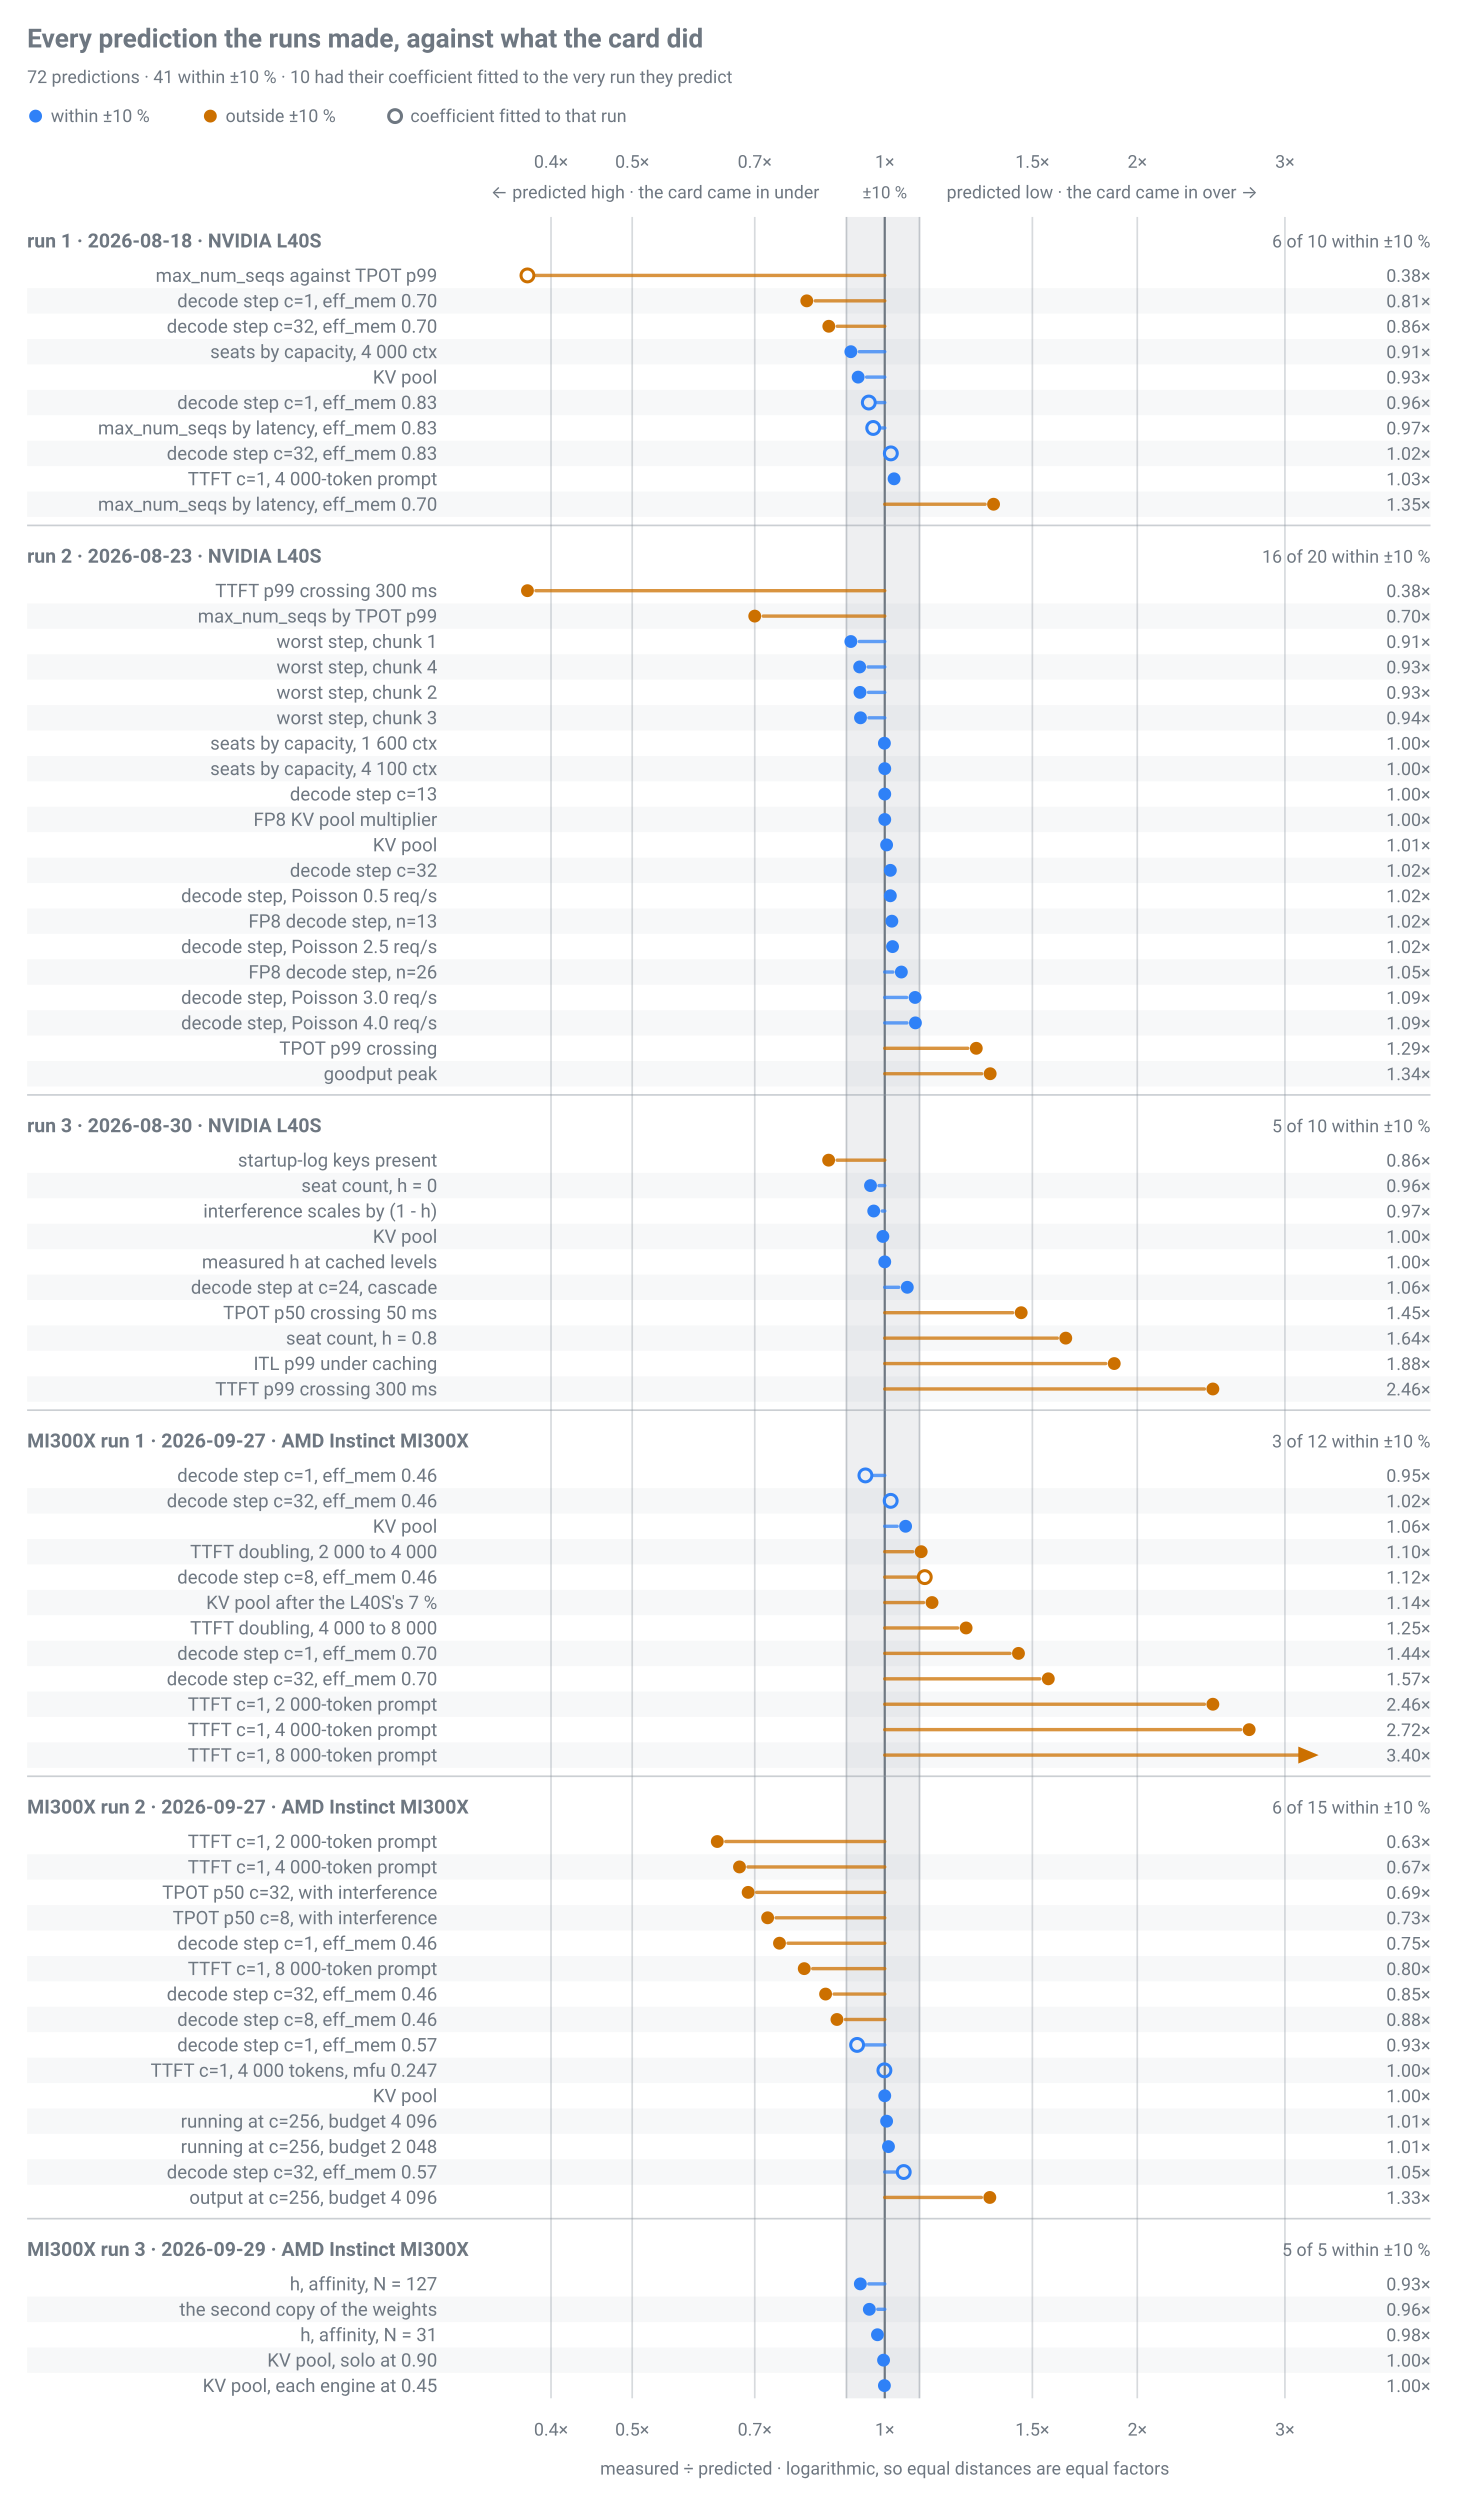
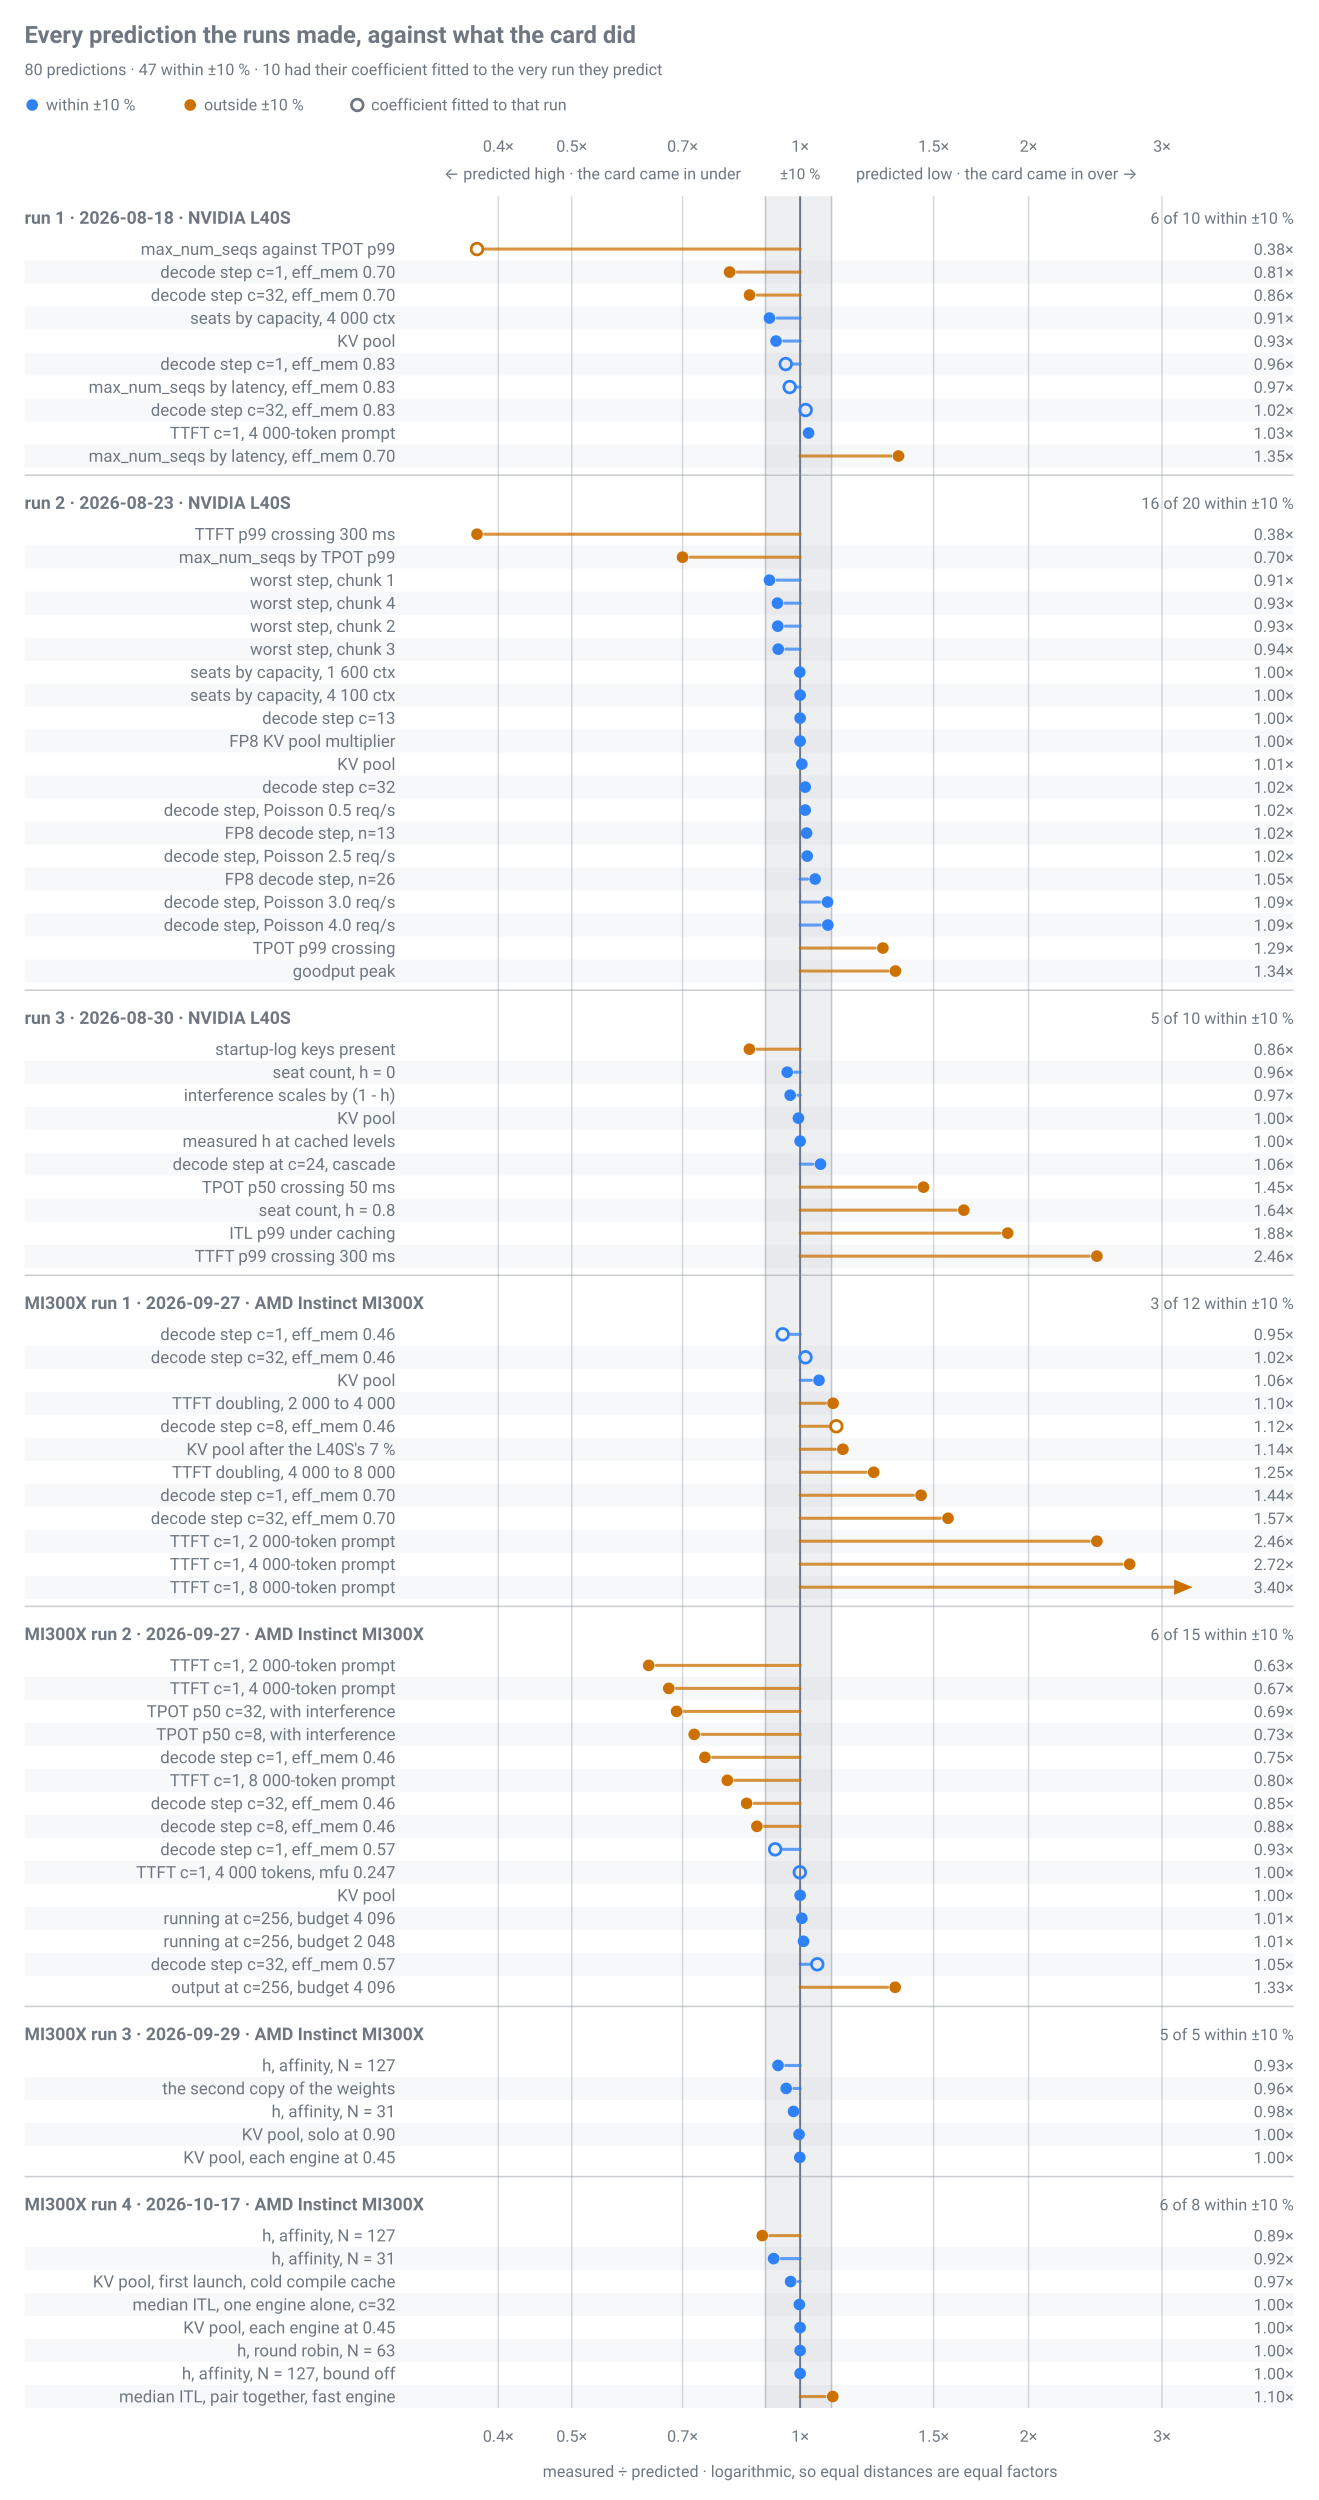
- <svg xmlns="http://www.w3.org/2000/svg" viewBox="0 0 860 1475" width="860" height="1475" font-family="system-ui,-apple-system,Segoe UI,Roboto,sans-serif" role="img" aria-label="One row per prediction of L40S runs 1 to 3 and MI300X runs 1 and 2, each drawn as measured divided by predicted on a logarithmic axis">
+ <svg xmlns="http://www.w3.org/2000/svg" viewBox="0 0 860 1631" width="860" height="1631" font-family="system-ui,-apple-system,Segoe UI,Roboto,sans-serif" role="img" aria-label="One row per prediction of L40S runs 1 to 3 and MI300X runs 1 and 2, each drawn as measured divided by predicted on a logarithmic axis">
  <text x="16.0" y="28.0" fill="#6e7781" font-size="15.5" font-weight="600">Every prediction the runs made, against what the card did</text>
-   <text x="16.0" y="49.0" fill="#6e7781" font-size="10.5">72 predictions · 41 within ±10 % · 10 had their coefficient fitted to the very run they predict</text>
+   <text x="16.0" y="49.0" fill="#6e7781" font-size="10.5">80 predictions · 47 within ±10 % · 10 had their coefficient fitted to the very run they predict</text>
  <circle cx="21.0" cy="68.5" r="3.8" fill="#2f81f7" />
  <text x="30.0" y="72.0" fill="#6e7781" font-size="10.5">within ±10 %</text>
  <circle cx="124.1" cy="68.5" r="3.8" fill="#cc7000" />
  <text x="133.1" y="72.0" fill="#6e7781" font-size="10.5">outside ±10 %</text>
  <circle cx="233.1" cy="68.5" r="3.8" fill="none" stroke="#6e7781" stroke-width="1.8" />
  <text x="242.1" y="72.0" fill="#6e7781" font-size="10.5">coefficient fitted to that run</text>
  <text x="325.1" y="99.0" fill="#6e7781" font-size="10.5" text-anchor="middle">0.4×</text>
-   <text x="325.1" y="1437.0" fill="#6e7781" font-size="10.5" text-anchor="middle">0.4×</text>
-   <line x1="325.1" y1="128" x2="325.1" y2="1415.0" stroke="#8b949e" stroke-width="1" opacity="0.35" />
+   <text x="325.1" y="1593.0" fill="#6e7781" font-size="10.5" text-anchor="middle">0.4×</text>
+   <line x1="325.1" y1="128" x2="325.1" y2="1571.0" stroke="#8b949e" stroke-width="1" opacity="0.35" />
  <text x="373.0" y="99.0" fill="#6e7781" font-size="10.5" text-anchor="middle">0.5×</text>
-   <text x="373.0" y="1437.0" fill="#6e7781" font-size="10.5" text-anchor="middle">0.5×</text>
-   <line x1="373.0" y1="128" x2="373.0" y2="1415.0" stroke="#8b949e" stroke-width="1" opacity="0.35" />
+   <text x="373.0" y="1593.0" fill="#6e7781" font-size="10.5" text-anchor="middle">0.5×</text>
+   <line x1="373.0" y1="128" x2="373.0" y2="1571.0" stroke="#8b949e" stroke-width="1" opacity="0.35" />
  <text x="445.3" y="99.0" fill="#6e7781" font-size="10.5" text-anchor="middle">0.7×</text>
-   <text x="445.3" y="1437.0" fill="#6e7781" font-size="10.5" text-anchor="middle">0.7×</text>
-   <line x1="445.3" y1="128" x2="445.3" y2="1415.0" stroke="#8b949e" stroke-width="1" opacity="0.35" />
+   <text x="445.3" y="1593.0" fill="#6e7781" font-size="10.5" text-anchor="middle">0.7×</text>
+   <line x1="445.3" y1="128" x2="445.3" y2="1571.0" stroke="#8b949e" stroke-width="1" opacity="0.35" />
  <text x="522.0" y="99.0" fill="#6e7781" font-size="10.5" text-anchor="middle">1×</text>
-   <text x="522.0" y="1437.0" fill="#6e7781" font-size="10.5" text-anchor="middle">1×</text>
+   <text x="522.0" y="1593.0" fill="#6e7781" font-size="10.5" text-anchor="middle">1×</text>
  <text x="609.1" y="99.0" fill="#6e7781" font-size="10.5" text-anchor="middle">1.5×</text>
-   <text x="609.1" y="1437.0" fill="#6e7781" font-size="10.5" text-anchor="middle">1.5×</text>
-   <line x1="609.1" y1="128" x2="609.1" y2="1415.0" stroke="#8b949e" stroke-width="1" opacity="0.35" />
+   <text x="609.1" y="1593.0" fill="#6e7781" font-size="10.5" text-anchor="middle">1.5×</text>
+   <line x1="609.1" y1="128" x2="609.1" y2="1571.0" stroke="#8b949e" stroke-width="1" opacity="0.35" />
  <text x="671.0" y="99.0" fill="#6e7781" font-size="10.5" text-anchor="middle">2×</text>
-   <text x="671.0" y="1437.0" fill="#6e7781" font-size="10.5" text-anchor="middle">2×</text>
-   <line x1="671.0" y1="128" x2="671.0" y2="1415.0" stroke="#8b949e" stroke-width="1" opacity="0.35" />
+   <text x="671.0" y="1593.0" fill="#6e7781" font-size="10.5" text-anchor="middle">2×</text>
+   <line x1="671.0" y1="128" x2="671.0" y2="1571.0" stroke="#8b949e" stroke-width="1" opacity="0.35" />
  <text x="758.1" y="99.0" fill="#6e7781" font-size="10.5" text-anchor="middle">3×</text>
-   <text x="758.1" y="1437.0" fill="#6e7781" font-size="10.5" text-anchor="middle">3×</text>
-   <line x1="758.1" y1="128" x2="758.1" y2="1415.0" stroke="#8b949e" stroke-width="1" opacity="0.35" />
-   <rect x="499.4" y="128" width="43.1" height="1287.0" fill="#8b949e" opacity="0.15" />
-   <line x1="499.4" y1="128" x2="499.4" y2="1415.0" stroke="#8b949e" stroke-width="1" opacity="0.5" />
-   <line x1="542.5" y1="128" x2="542.5" y2="1415.0" stroke="#8b949e" stroke-width="1" opacity="0.5" />
-   <line x1="522.0" y1="128" x2="522.0" y2="1415.0" stroke="#6e7781" stroke-width="1.3" />
+   <text x="758.1" y="1593.0" fill="#6e7781" font-size="10.5" text-anchor="middle">3×</text>
+   <line x1="758.1" y1="128" x2="758.1" y2="1571.0" stroke="#8b949e" stroke-width="1" opacity="0.35" />
+   <rect x="499.4" y="128" width="43.1" height="1443.0" fill="#8b949e" opacity="0.15" />
+   <line x1="499.4" y1="128" x2="499.4" y2="1571.0" stroke="#8b949e" stroke-width="1" opacity="0.5" />
+   <line x1="542.5" y1="128" x2="542.5" y2="1571.0" stroke="#8b949e" stroke-width="1" opacity="0.5" />
+   <line x1="522.0" y1="128" x2="522.0" y2="1571.0" stroke="#6e7781" stroke-width="1.3" />
  <text x="522.0" y="117.0" fill="#6e7781" font-size="10" text-anchor="middle">±10 %</text>
  <text x="483.4" y="117.0" fill="#6e7781" font-size="10.5" text-anchor="end">← predicted high · the card came in under</text>
  <text x="558.5" y="117.0" fill="#6e7781" font-size="10.5">predicted low · the card came in over →</text>
-   <text x="522.0" y="1460.0" fill="#6e7781" font-size="10.5" text-anchor="middle">measured ÷ predicted · logarithmic, so equal distances are equal factors</text>
+   <text x="522.0" y="1616.0" fill="#6e7781" font-size="10.5" text-anchor="middle">measured ÷ predicted · logarithmic, so equal distances are equal factors</text>
  <text x="16.0" y="146.0" fill="#6e7781" font-size="11.5" font-weight="600">run 1 · 2026-08-18 · NVIDIA L40S</text>
  <text x="844.0" y="146.0" fill="#6e7781" font-size="10.5" text-anchor="end">6 of 10 within ±10 %</text>
  <line x1="522.0" y1="162.5" x2="316.2" y2="162.5" stroke="#cc7000" stroke-width="2" stroke-linecap="round" opacity="0.75" />
  <circle cx="311.2" cy="162.5" r="3.8" fill="none" stroke="#cc7000" stroke-width="1.8" />
  <text x="258.0" y="166.3" fill="#6e7781" font-size="11" text-anchor="end">max_num_seqs against TPOT p99</text>
  <text x="844.0" y="166.3" fill="#6e7781" font-size="10.5" text-anchor="end">0.38×</text>
  <rect x="16" y="170.0" width="828" height="15" fill="#8b949e" opacity="0.07" />
  <line x1="522.0" y1="177.5" x2="481.0" y2="177.5" stroke="#cc7000" stroke-width="2" stroke-linecap="round" opacity="0.75" />
  <circle cx="476.0" cy="177.5" r="3.8" fill="#cc7000" />
  <text x="258.0" y="181.3" fill="#6e7781" font-size="11" text-anchor="end">decode step c=1, eff_mem 0.70</text>
  <text x="844.0" y="181.3" fill="#6e7781" font-size="10.5" text-anchor="end">0.81×</text>
  <line x1="522.0" y1="192.5" x2="494.0" y2="192.5" stroke="#cc7000" stroke-width="2" stroke-linecap="round" opacity="0.75" />
  <circle cx="489.0" cy="192.5" r="3.8" fill="#cc7000" />
  <text x="258.0" y="196.3" fill="#6e7781" font-size="11" text-anchor="end">decode step c=32, eff_mem 0.70</text>
  <text x="844.0" y="196.3" fill="#6e7781" font-size="10.5" text-anchor="end">0.86×</text>
  <rect x="16" y="200.0" width="828" height="15" fill="#8b949e" opacity="0.07" />
  <line x1="522.0" y1="207.5" x2="507.0" y2="207.5" stroke="#2f81f7" stroke-width="2" stroke-linecap="round" opacity="0.75" />
  <circle cx="502.0" cy="207.5" r="3.8" fill="#2f81f7" />
  <text x="258.0" y="211.3" fill="#6e7781" font-size="11" text-anchor="end">seats by capacity, 4 000 ctx</text>
  <text x="844.0" y="211.3" fill="#6e7781" font-size="10.5" text-anchor="end">0.91×</text>
  <line x1="522.0" y1="222.5" x2="511.3" y2="222.5" stroke="#2f81f7" stroke-width="2" stroke-linecap="round" opacity="0.75" />
  <circle cx="506.3" cy="222.5" r="3.8" fill="#2f81f7" />
  <text x="258.0" y="226.3" fill="#6e7781" font-size="11" text-anchor="end">KV pool</text>
  <text x="844.0" y="226.3" fill="#6e7781" font-size="10.5" text-anchor="end">0.93×</text>
  <rect x="16" y="230.0" width="828" height="15" fill="#8b949e" opacity="0.07" />
  <line x1="522.0" y1="237.5" x2="517.6" y2="237.5" stroke="#2f81f7" stroke-width="2" stroke-linecap="round" opacity="0.75" />
  <circle cx="512.6" cy="237.5" r="3.8" fill="none" stroke="#2f81f7" stroke-width="1.8" />
  <text x="258.0" y="241.3" fill="#6e7781" font-size="11" text-anchor="end">decode step c=1, eff_mem 0.83</text>
  <text x="844.0" y="241.3" fill="#6e7781" font-size="10.5" text-anchor="end">0.96×</text>
  <line x1="522.0" y1="252.5" x2="520.2" y2="252.5" stroke="#2f81f7" stroke-width="2" stroke-linecap="round" opacity="0.75" />
  <circle cx="515.2" cy="252.5" r="3.8" fill="none" stroke="#2f81f7" stroke-width="1.8" />
  <text x="258.0" y="256.3" fill="#6e7781" font-size="11" text-anchor="end">max_num_seqs by latency, eff_mem 0.83</text>
  <text x="844.0" y="256.3" fill="#6e7781" font-size="10.5" text-anchor="end">0.97×</text>
  <rect x="16" y="260.0" width="828" height="15" fill="#8b949e" opacity="0.07" />
  <circle cx="525.6" cy="267.5" r="3.8" fill="none" stroke="#2f81f7" stroke-width="1.8" />
  <text x="258.0" y="271.3" fill="#6e7781" font-size="11" text-anchor="end">decode step c=32, eff_mem 0.83</text>
  <text x="844.0" y="271.3" fill="#6e7781" font-size="10.5" text-anchor="end">1.02×</text>
  <circle cx="527.5" cy="282.5" r="3.8" fill="#2f81f7" />
  <text x="258.0" y="286.3" fill="#6e7781" font-size="11" text-anchor="end">TTFT c=1, 4 000-token prompt</text>
  <text x="844.0" y="286.3" fill="#6e7781" font-size="10.5" text-anchor="end">1.03×</text>
  <rect x="16" y="290.0" width="828" height="15" fill="#8b949e" opacity="0.07" />
  <line x1="522.0" y1="297.5" x2="581.2" y2="297.5" stroke="#cc7000" stroke-width="2" stroke-linecap="round" opacity="0.75" />
  <circle cx="586.2" cy="297.5" r="3.8" fill="#cc7000" />
  <text x="258.0" y="301.3" fill="#6e7781" font-size="11" text-anchor="end">max_num_seqs by latency, eff_mem 0.70</text>
  <text x="844.0" y="301.3" fill="#6e7781" font-size="10.5" text-anchor="end">1.35×</text>
  <line x1="16" y1="310.0" x2="844" y2="310.0" stroke="#8b949e" stroke-width="1" opacity="0.45" />
  <text x="16.0" y="332.0" fill="#6e7781" font-size="11.5" font-weight="600">run 2 · 2026-08-23 · NVIDIA L40S</text>
  <text x="844.0" y="332.0" fill="#6e7781" font-size="10.5" text-anchor="end">16 of 20 within ±10 %</text>
  <line x1="522.0" y1="348.5" x2="316.2" y2="348.5" stroke="#cc7000" stroke-width="2" stroke-linecap="round" opacity="0.75" />
  <circle cx="311.2" cy="348.5" r="3.8" fill="#cc7000" />
  <text x="258.0" y="352.3" fill="#6e7781" font-size="11" text-anchor="end">TTFT p99 crossing 300 ms</text>
  <text x="844.0" y="352.3" fill="#6e7781" font-size="10.5" text-anchor="end">0.38×</text>
  <rect x="16" y="356.0" width="828" height="15" fill="#8b949e" opacity="0.07" />
  <line x1="522.0" y1="363.5" x2="450.3" y2="363.5" stroke="#cc7000" stroke-width="2" stroke-linecap="round" opacity="0.75" />
  <circle cx="445.3" cy="363.5" r="3.8" fill="#cc7000" />
  <text x="258.0" y="367.3" fill="#6e7781" font-size="11" text-anchor="end">max_num_seqs by TPOT p99</text>
  <text x="844.0" y="367.3" fill="#6e7781" font-size="10.5" text-anchor="end">0.70×</text>
  <line x1="522.0" y1="378.5" x2="507.0" y2="378.5" stroke="#2f81f7" stroke-width="2" stroke-linecap="round" opacity="0.75" />
  <circle cx="502.0" cy="378.5" r="3.8" fill="#2f81f7" />
  <text x="258.0" y="382.3" fill="#6e7781" font-size="11" text-anchor="end">worst step, chunk 1</text>
  <text x="844.0" y="382.3" fill="#6e7781" font-size="10.5" text-anchor="end">0.91×</text>
  <rect x="16" y="386.0" width="828" height="15" fill="#8b949e" opacity="0.07" />
  <line x1="522.0" y1="393.5" x2="512.2" y2="393.5" stroke="#2f81f7" stroke-width="2" stroke-linecap="round" opacity="0.75" />
  <circle cx="507.2" cy="393.5" r="3.8" fill="#2f81f7" />
  <text x="258.0" y="397.3" fill="#6e7781" font-size="11" text-anchor="end">worst step, chunk 4</text>
  <text x="844.0" y="397.3" fill="#6e7781" font-size="10.5" text-anchor="end">0.93×</text>
  <line x1="522.0" y1="408.5" x2="512.4" y2="408.5" stroke="#2f81f7" stroke-width="2" stroke-linecap="round" opacity="0.75" />
  <circle cx="507.4" cy="408.5" r="3.8" fill="#2f81f7" />
  <text x="258.0" y="412.3" fill="#6e7781" font-size="11" text-anchor="end">worst step, chunk 2</text>
  <text x="844.0" y="412.3" fill="#6e7781" font-size="10.5" text-anchor="end">0.93×</text>
  <rect x="16" y="416.0" width="828" height="15" fill="#8b949e" opacity="0.07" />
  <line x1="522.0" y1="423.5" x2="512.7" y2="423.5" stroke="#2f81f7" stroke-width="2" stroke-linecap="round" opacity="0.75" />
  <circle cx="507.7" cy="423.5" r="3.8" fill="#2f81f7" />
  <text x="258.0" y="427.3" fill="#6e7781" font-size="11" text-anchor="end">worst step, chunk 3</text>
  <text x="844.0" y="427.3" fill="#6e7781" font-size="10.5" text-anchor="end">0.94×</text>
  <circle cx="521.8" cy="438.5" r="3.8" fill="#2f81f7" />
  <text x="258.0" y="442.3" fill="#6e7781" font-size="11" text-anchor="end">seats by capacity, 1 600 ctx</text>
  <text x="844.0" y="442.3" fill="#6e7781" font-size="10.5" text-anchor="end">1.00×</text>
  <rect x="16" y="446.0" width="828" height="15" fill="#8b949e" opacity="0.07" />
  <circle cx="522.0" cy="453.5" r="3.8" fill="#2f81f7" />
  <text x="258.0" y="457.3" fill="#6e7781" font-size="11" text-anchor="end">seats by capacity, 4 100 ctx</text>
  <text x="844.0" y="457.3" fill="#6e7781" font-size="10.5" text-anchor="end">1.00×</text>
  <circle cx="522.0" cy="468.5" r="3.8" fill="#2f81f7" />
  <text x="258.0" y="472.3" fill="#6e7781" font-size="11" text-anchor="end">decode step c=13</text>
  <text x="844.0" y="472.3" fill="#6e7781" font-size="10.5" text-anchor="end">1.00×</text>
  <rect x="16" y="476.0" width="828" height="15" fill="#8b949e" opacity="0.07" />
  <circle cx="522.0" cy="483.5" r="3.8" fill="#2f81f7" />
  <text x="258.0" y="487.3" fill="#6e7781" font-size="11" text-anchor="end">FP8 KV pool multiplier</text>
  <text x="844.0" y="487.3" fill="#6e7781" font-size="10.5" text-anchor="end">1.00×</text>
  <circle cx="523.1" cy="498.5" r="3.8" fill="#2f81f7" />
  <text x="258.0" y="502.3" fill="#6e7781" font-size="11" text-anchor="end">KV pool</text>
  <text x="844.0" y="502.3" fill="#6e7781" font-size="10.5" text-anchor="end">1.01×</text>
  <rect x="16" y="506.0" width="828" height="15" fill="#8b949e" opacity="0.07" />
  <circle cx="525.3" cy="513.5" r="3.8" fill="#2f81f7" />
  <text x="258.0" y="517.3" fill="#6e7781" font-size="11" text-anchor="end">decode step c=32</text>
  <text x="844.0" y="517.3" fill="#6e7781" font-size="10.5" text-anchor="end">1.02×</text>
  <circle cx="525.3" cy="528.5" r="3.8" fill="#2f81f7" />
  <text x="258.0" y="532.3" fill="#6e7781" font-size="11" text-anchor="end">decode step, Poisson 0.5 req/s</text>
  <text x="844.0" y="532.3" fill="#6e7781" font-size="10.5" text-anchor="end">1.02×</text>
  <rect x="16" y="536.0" width="828" height="15" fill="#8b949e" opacity="0.07" />
  <circle cx="526.2" cy="543.5" r="3.8" fill="#2f81f7" />
  <text x="258.0" y="547.3" fill="#6e7781" font-size="11" text-anchor="end">FP8 decode step, n=13</text>
  <text x="844.0" y="547.3" fill="#6e7781" font-size="10.5" text-anchor="end">1.02×</text>
  <circle cx="526.6" cy="558.5" r="3.8" fill="#2f81f7" />
  <text x="258.0" y="562.3" fill="#6e7781" font-size="11" text-anchor="end">decode step, Poisson 2.5 req/s</text>
  <text x="844.0" y="562.3" fill="#6e7781" font-size="10.5" text-anchor="end">1.02×</text>
  <rect x="16" y="566.0" width="828" height="15" fill="#8b949e" opacity="0.07" />
  <line x1="522.0" y1="573.5" x2="526.8" y2="573.5" stroke="#2f81f7" stroke-width="2" stroke-linecap="round" opacity="0.75" />
  <circle cx="531.8" cy="573.5" r="3.8" fill="#2f81f7" />
  <text x="258.0" y="577.3" fill="#6e7781" font-size="11" text-anchor="end">FP8 decode step, n=26</text>
  <text x="844.0" y="577.3" fill="#6e7781" font-size="10.5" text-anchor="end">1.05×</text>
  <line x1="522.0" y1="588.5" x2="534.9" y2="588.5" stroke="#2f81f7" stroke-width="2" stroke-linecap="round" opacity="0.75" />
  <circle cx="539.9" cy="588.5" r="3.8" fill="#2f81f7" />
  <text x="258.0" y="592.3" fill="#6e7781" font-size="11" text-anchor="end">decode step, Poisson 3.0 req/s</text>
  <text x="844.0" y="592.3" fill="#6e7781" font-size="10.5" text-anchor="end">1.09×</text>
  <rect x="16" y="596.0" width="828" height="15" fill="#8b949e" opacity="0.07" />
  <line x1="522.0" y1="603.5" x2="535.1" y2="603.5" stroke="#2f81f7" stroke-width="2" stroke-linecap="round" opacity="0.75" />
  <circle cx="540.1" cy="603.5" r="3.8" fill="#2f81f7" />
  <text x="258.0" y="607.3" fill="#6e7781" font-size="11" text-anchor="end">decode step, Poisson 4.0 req/s</text>
  <text x="844.0" y="607.3" fill="#6e7781" font-size="10.5" text-anchor="end">1.09×</text>
  <line x1="522.0" y1="618.5" x2="571.0" y2="618.5" stroke="#cc7000" stroke-width="2" stroke-linecap="round" opacity="0.75" />
  <circle cx="576.0" cy="618.5" r="3.8" fill="#cc7000" />
  <text x="258.0" y="622.3" fill="#6e7781" font-size="11" text-anchor="end">TPOT p99 crossing</text>
  <text x="844.0" y="622.3" fill="#6e7781" font-size="10.5" text-anchor="end">1.29×</text>
  <rect x="16" y="626.0" width="828" height="15" fill="#8b949e" opacity="0.07" />
  <line x1="522.0" y1="633.5" x2="579.2" y2="633.5" stroke="#cc7000" stroke-width="2" stroke-linecap="round" opacity="0.75" />
  <circle cx="584.2" cy="633.5" r="3.8" fill="#cc7000" />
  <text x="258.0" y="637.3" fill="#6e7781" font-size="11" text-anchor="end">goodput peak</text>
  <text x="844.0" y="637.3" fill="#6e7781" font-size="10.5" text-anchor="end">1.34×</text>
  <line x1="16" y1="646.0" x2="844" y2="646.0" stroke="#8b949e" stroke-width="1" opacity="0.45" />
  <text x="16.0" y="668.0" fill="#6e7781" font-size="11.5" font-weight="600">run 3 · 2026-08-30 · NVIDIA L40S</text>
  <text x="844.0" y="668.0" fill="#6e7781" font-size="10.5" text-anchor="end">5 of 10 within ±10 %</text>
  <line x1="522.0" y1="684.5" x2="493.9" y2="684.5" stroke="#cc7000" stroke-width="2" stroke-linecap="round" opacity="0.75" />
  <circle cx="488.9" cy="684.5" r="3.8" fill="#cc7000" />
  <text x="258.0" y="688.3" fill="#6e7781" font-size="11" text-anchor="end">startup-log keys present</text>
  <text x="844.0" y="688.3" fill="#6e7781" font-size="10.5" text-anchor="end">0.86×</text>
  <rect x="16" y="692.0" width="828" height="15" fill="#8b949e" opacity="0.07" />
  <line x1="522.0" y1="699.5" x2="518.6" y2="699.5" stroke="#2f81f7" stroke-width="2" stroke-linecap="round" opacity="0.75" />
  <circle cx="513.6" cy="699.5" r="3.8" fill="#2f81f7" />
  <text x="258.0" y="703.3" fill="#6e7781" font-size="11" text-anchor="end">seat count, h = 0</text>
  <text x="844.0" y="703.3" fill="#6e7781" font-size="10.5" text-anchor="end">0.96×</text>
  <line x1="522.0" y1="714.5" x2="520.5" y2="714.5" stroke="#2f81f7" stroke-width="2" stroke-linecap="round" opacity="0.75" />
  <circle cx="515.5" cy="714.5" r="3.8" fill="#2f81f7" />
  <text x="258.0" y="718.3" fill="#6e7781" font-size="11" text-anchor="end">interference scales by (1 - h)</text>
  <text x="844.0" y="718.3" fill="#6e7781" font-size="10.5" text-anchor="end">0.97×</text>
  <rect x="16" y="722.0" width="828" height="15" fill="#8b949e" opacity="0.07" />
  <circle cx="520.9" cy="729.5" r="3.8" fill="#2f81f7" />
  <text x="258.0" y="733.3" fill="#6e7781" font-size="11" text-anchor="end">KV pool</text>
  <text x="844.0" y="733.3" fill="#6e7781" font-size="10.5" text-anchor="end">1.00×</text>
  <circle cx="522.0" cy="744.5" r="3.8" fill="#2f81f7" />
  <text x="258.0" y="748.3" fill="#6e7781" font-size="11" text-anchor="end">measured h at cached levels</text>
  <text x="844.0" y="748.3" fill="#6e7781" font-size="10.5" text-anchor="end">1.00×</text>
  <rect x="16" y="752.0" width="828" height="15" fill="#8b949e" opacity="0.07" />
  <line x1="522.0" y1="759.5" x2="530.3" y2="759.5" stroke="#2f81f7" stroke-width="2" stroke-linecap="round" opacity="0.75" />
  <circle cx="535.3" cy="759.5" r="3.8" fill="#2f81f7" />
  <text x="258.0" y="763.3" fill="#6e7781" font-size="11" text-anchor="end">decode step at c=24, cascade</text>
  <text x="844.0" y="763.3" fill="#6e7781" font-size="10.5" text-anchor="end">1.06×</text>
  <line x1="522.0" y1="774.5" x2="597.5" y2="774.5" stroke="#cc7000" stroke-width="2" stroke-linecap="round" opacity="0.75" />
  <circle cx="602.5" cy="774.5" r="3.8" fill="#cc7000" />
  <text x="258.0" y="778.3" fill="#6e7781" font-size="11" text-anchor="end">TPOT p50 crossing 50 ms</text>
  <text x="844.0" y="778.3" fill="#6e7781" font-size="10.5" text-anchor="end">1.45×</text>
  <rect x="16" y="782.0" width="828" height="15" fill="#8b949e" opacity="0.07" />
  <line x1="522.0" y1="789.5" x2="623.8" y2="789.5" stroke="#cc7000" stroke-width="2" stroke-linecap="round" opacity="0.75" />
  <circle cx="628.8" cy="789.5" r="3.8" fill="#cc7000" />
  <text x="258.0" y="793.3" fill="#6e7781" font-size="11" text-anchor="end">seat count, h = 0.8</text>
  <text x="844.0" y="793.3" fill="#6e7781" font-size="10.5" text-anchor="end">1.64×</text>
  <line x1="522.0" y1="804.5" x2="652.4" y2="804.5" stroke="#cc7000" stroke-width="2" stroke-linecap="round" opacity="0.75" />
  <circle cx="657.4" cy="804.5" r="3.8" fill="#cc7000" />
  <text x="258.0" y="808.3" fill="#6e7781" font-size="11" text-anchor="end">ITL p99 under caching</text>
  <text x="844.0" y="808.3" fill="#6e7781" font-size="10.5" text-anchor="end">1.88×</text>
  <rect x="16" y="812.0" width="828" height="15" fill="#8b949e" opacity="0.07" />
  <line x1="522.0" y1="819.5" x2="710.6" y2="819.5" stroke="#cc7000" stroke-width="2" stroke-linecap="round" opacity="0.75" />
  <circle cx="715.6" cy="819.5" r="3.8" fill="#cc7000" />
  <text x="258.0" y="823.3" fill="#6e7781" font-size="11" text-anchor="end">TTFT p99 crossing 300 ms</text>
  <text x="844.0" y="823.3" fill="#6e7781" font-size="10.5" text-anchor="end">2.46×</text>
  <line x1="16" y1="832.0" x2="844" y2="832.0" stroke="#8b949e" stroke-width="1" opacity="0.45" />
  <text x="16.0" y="854.0" fill="#6e7781" font-size="11.5" font-weight="600">MI300X run 1 · 2026-09-27 · AMD Instinct MI300X</text>
  <text x="844.0" y="854.0" fill="#6e7781" font-size="10.5" text-anchor="end">3 of 12 within ±10 %</text>
  <line x1="522.0" y1="870.5" x2="515.6" y2="870.5" stroke="#2f81f7" stroke-width="2" stroke-linecap="round" opacity="0.75" />
  <circle cx="510.6" cy="870.5" r="3.8" fill="none" stroke="#2f81f7" stroke-width="1.8" />
  <text x="258.0" y="874.3" fill="#6e7781" font-size="11" text-anchor="end">decode step c=1, eff_mem 0.46</text>
  <text x="844.0" y="874.3" fill="#6e7781" font-size="10.5" text-anchor="end">0.95×</text>
  <rect x="16" y="878.0" width="828" height="15" fill="#8b949e" opacity="0.07" />
  <circle cx="525.5" cy="885.5" r="3.8" fill="none" stroke="#2f81f7" stroke-width="1.8" />
  <text x="258.0" y="889.3" fill="#6e7781" font-size="11" text-anchor="end">decode step c=32, eff_mem 0.46</text>
  <text x="844.0" y="889.3" fill="#6e7781" font-size="10.5" text-anchor="end">1.02×</text>
  <line x1="522.0" y1="900.5" x2="529.3" y2="900.5" stroke="#2f81f7" stroke-width="2" stroke-linecap="round" opacity="0.75" />
  <circle cx="534.3" cy="900.5" r="3.8" fill="#2f81f7" />
  <text x="258.0" y="904.3" fill="#6e7781" font-size="11" text-anchor="end">KV pool</text>
  <text x="844.0" y="904.3" fill="#6e7781" font-size="10.5" text-anchor="end">1.06×</text>
  <rect x="16" y="908.0" width="828" height="15" fill="#8b949e" opacity="0.07" />
  <line x1="522.0" y1="915.5" x2="538.5" y2="915.5" stroke="#cc7000" stroke-width="2" stroke-linecap="round" opacity="0.75" />
  <circle cx="543.5" cy="915.5" r="3.8" fill="#cc7000" />
  <text x="258.0" y="919.3" fill="#6e7781" font-size="11" text-anchor="end">TTFT doubling, 2 000 to 4 000</text>
  <text x="844.0" y="919.3" fill="#6e7781" font-size="10.5" text-anchor="end">1.10×</text>
  <line x1="522.0" y1="930.5" x2="540.6" y2="930.5" stroke="#cc7000" stroke-width="2" stroke-linecap="round" opacity="0.75" />
  <circle cx="545.6" cy="930.5" r="3.8" fill="none" stroke="#cc7000" stroke-width="1.8" />
  <text x="258.0" y="934.3" fill="#6e7781" font-size="11" text-anchor="end">decode step c=8, eff_mem 0.46</text>
  <text x="844.0" y="934.3" fill="#6e7781" font-size="10.5" text-anchor="end">1.12×</text>
  <rect x="16" y="938.0" width="828" height="15" fill="#8b949e" opacity="0.07" />
  <line x1="522.0" y1="945.5" x2="544.9" y2="945.5" stroke="#cc7000" stroke-width="2" stroke-linecap="round" opacity="0.75" />
  <circle cx="549.9" cy="945.5" r="3.8" fill="#cc7000" />
  <text x="258.0" y="949.3" fill="#6e7781" font-size="11" text-anchor="end">KV pool after the L40S's 7 %</text>
  <text x="844.0" y="949.3" fill="#6e7781" font-size="10.5" text-anchor="end">1.14×</text>
  <line x1="522.0" y1="960.5" x2="565.0" y2="960.5" stroke="#cc7000" stroke-width="2" stroke-linecap="round" opacity="0.75" />
  <circle cx="570.0" cy="960.5" r="3.8" fill="#cc7000" />
  <text x="258.0" y="964.3" fill="#6e7781" font-size="11" text-anchor="end">TTFT doubling, 4 000 to 8 000</text>
  <text x="844.0" y="964.3" fill="#6e7781" font-size="10.5" text-anchor="end">1.25×</text>
  <rect x="16" y="968.0" width="828" height="15" fill="#8b949e" opacity="0.07" />
  <line x1="522.0" y1="975.5" x2="595.9" y2="975.5" stroke="#cc7000" stroke-width="2" stroke-linecap="round" opacity="0.75" />
  <circle cx="600.9" cy="975.5" r="3.8" fill="#cc7000" />
  <text x="258.0" y="979.3" fill="#6e7781" font-size="11" text-anchor="end">decode step c=1, eff_mem 0.70</text>
  <text x="844.0" y="979.3" fill="#6e7781" font-size="10.5" text-anchor="end">1.44×</text>
  <line x1="522.0" y1="990.5" x2="613.5" y2="990.5" stroke="#cc7000" stroke-width="2" stroke-linecap="round" opacity="0.75" />
  <circle cx="618.5" cy="990.5" r="3.8" fill="#cc7000" />
  <text x="258.0" y="994.3" fill="#6e7781" font-size="11" text-anchor="end">decode step c=32, eff_mem 0.70</text>
  <text x="844.0" y="994.3" fill="#6e7781" font-size="10.5" text-anchor="end">1.57×</text>
  <rect x="16" y="998.0" width="828" height="15" fill="#8b949e" opacity="0.07" />
  <line x1="522.0" y1="1005.5" x2="710.6" y2="1005.5" stroke="#cc7000" stroke-width="2" stroke-linecap="round" opacity="0.75" />
  <circle cx="715.6" cy="1005.5" r="3.8" fill="#cc7000" />
  <text x="258.0" y="1009.3" fill="#6e7781" font-size="11" text-anchor="end">TTFT c=1, 2 000-token prompt</text>
  <text x="844.0" y="1009.3" fill="#6e7781" font-size="10.5" text-anchor="end">2.46×</text>
  <line x1="522.0" y1="1020.5" x2="732.0" y2="1020.5" stroke="#cc7000" stroke-width="2" stroke-linecap="round" opacity="0.75" />
  <circle cx="737.0" cy="1020.5" r="3.8" fill="#cc7000" />
  <text x="258.0" y="1024.3" fill="#6e7781" font-size="11" text-anchor="end">TTFT c=1, 4 000-token prompt</text>
  <text x="844.0" y="1024.3" fill="#6e7781" font-size="10.5" text-anchor="end">2.72×</text>
  <rect x="16" y="1028.0" width="828" height="15" fill="#8b949e" opacity="0.07" />
  <line x1="522.0" y1="1035.5" x2="767.0" y2="1035.5" stroke="#cc7000" stroke-width="2" stroke-linecap="round" opacity="0.75" />
  <polygon points="778.0,1035.5 766.0,1030.5 766.0,1040.5" fill="#cc7000" />
  <text x="258.0" y="1039.3" fill="#6e7781" font-size="11" text-anchor="end">TTFT c=1, 8 000-token prompt</text>
  <text x="844.0" y="1039.3" fill="#6e7781" font-size="10.5" text-anchor="end">3.40×</text>
  <line x1="16" y1="1048.0" x2="844" y2="1048.0" stroke="#8b949e" stroke-width="1" opacity="0.45" />
  <text x="16.0" y="1070.0" fill="#6e7781" font-size="11.5" font-weight="600">MI300X run 2 · 2026-09-27 · AMD Instinct MI300X</text>
  <text x="844.0" y="1070.0" fill="#6e7781" font-size="10.5" text-anchor="end">6 of 15 within ±10 %</text>
  <line x1="522.0" y1="1086.5" x2="428.2" y2="1086.5" stroke="#cc7000" stroke-width="2" stroke-linecap="round" opacity="0.75" />
  <circle cx="423.2" cy="1086.5" r="3.8" fill="#cc7000" />
  <text x="258.0" y="1090.3" fill="#6e7781" font-size="11" text-anchor="end">TTFT c=1, 2 000-token prompt</text>
  <text x="844.0" y="1090.3" fill="#6e7781" font-size="10.5" text-anchor="end">0.63×</text>
  <rect x="16" y="1094.0" width="828" height="15" fill="#8b949e" opacity="0.07" />
  <line x1="522.0" y1="1101.5" x2="441.3" y2="1101.5" stroke="#cc7000" stroke-width="2" stroke-linecap="round" opacity="0.75" />
  <circle cx="436.3" cy="1101.5" r="3.8" fill="#cc7000" />
  <text x="258.0" y="1105.3" fill="#6e7781" font-size="11" text-anchor="end">TTFT c=1, 4 000-token prompt</text>
  <text x="844.0" y="1105.3" fill="#6e7781" font-size="10.5" text-anchor="end">0.67×</text>
  <line x1="522.0" y1="1116.5" x2="446.4" y2="1116.5" stroke="#cc7000" stroke-width="2" stroke-linecap="round" opacity="0.75" />
  <circle cx="441.4" cy="1116.5" r="3.8" fill="#cc7000" />
  <text x="258.0" y="1120.3" fill="#6e7781" font-size="11" text-anchor="end">TPOT p50 c=32, with interference</text>
  <text x="844.0" y="1120.3" fill="#6e7781" font-size="10.5" text-anchor="end">0.69×</text>
  <rect x="16" y="1124.0" width="828" height="15" fill="#8b949e" opacity="0.07" />
  <line x1="522.0" y1="1131.5" x2="457.9" y2="1131.5" stroke="#cc7000" stroke-width="2" stroke-linecap="round" opacity="0.75" />
  <circle cx="452.9" cy="1131.5" r="3.8" fill="#cc7000" />
  <text x="258.0" y="1135.3" fill="#6e7781" font-size="11" text-anchor="end">TPOT p50 c=8, with interference</text>
  <text x="844.0" y="1135.3" fill="#6e7781" font-size="10.5" text-anchor="end">0.73×</text>
  <line x1="522.0" y1="1146.5" x2="464.9" y2="1146.5" stroke="#cc7000" stroke-width="2" stroke-linecap="round" opacity="0.75" />
  <circle cx="459.9" cy="1146.5" r="3.8" fill="#cc7000" />
  <text x="258.0" y="1150.3" fill="#6e7781" font-size="11" text-anchor="end">decode step c=1, eff_mem 0.46</text>
  <text x="844.0" y="1150.3" fill="#6e7781" font-size="10.5" text-anchor="end">0.75×</text>
  <rect x="16" y="1154.0" width="828" height="15" fill="#8b949e" opacity="0.07" />
  <line x1="522.0" y1="1161.5" x2="479.5" y2="1161.5" stroke="#cc7000" stroke-width="2" stroke-linecap="round" opacity="0.75" />
  <circle cx="474.5" cy="1161.5" r="3.8" fill="#cc7000" />
  <text x="258.0" y="1165.3" fill="#6e7781" font-size="11" text-anchor="end">TTFT c=1, 8 000-token prompt</text>
  <text x="844.0" y="1165.3" fill="#6e7781" font-size="10.5" text-anchor="end">0.80×</text>
  <line x1="522.0" y1="1176.5" x2="492.1" y2="1176.5" stroke="#cc7000" stroke-width="2" stroke-linecap="round" opacity="0.75" />
  <circle cx="487.1" cy="1176.5" r="3.8" fill="#cc7000" />
  <text x="258.0" y="1180.3" fill="#6e7781" font-size="11" text-anchor="end">decode step c=32, eff_mem 0.46</text>
  <text x="844.0" y="1180.3" fill="#6e7781" font-size="10.5" text-anchor="end">0.85×</text>
  <rect x="16" y="1184.0" width="828" height="15" fill="#8b949e" opacity="0.07" />
  <line x1="522.0" y1="1191.5" x2="498.8" y2="1191.5" stroke="#cc7000" stroke-width="2" stroke-linecap="round" opacity="0.75" />
  <circle cx="493.8" cy="1191.5" r="3.8" fill="#cc7000" />
  <text x="258.0" y="1195.3" fill="#6e7781" font-size="11" text-anchor="end">decode step c=8, eff_mem 0.46</text>
  <text x="844.0" y="1195.3" fill="#6e7781" font-size="10.5" text-anchor="end">0.88×</text>
  <line x1="522.0" y1="1206.5" x2="510.7" y2="1206.5" stroke="#2f81f7" stroke-width="2" stroke-linecap="round" opacity="0.75" />
  <circle cx="505.7" cy="1206.5" r="3.8" fill="none" stroke="#2f81f7" stroke-width="1.8" />
  <text x="258.0" y="1210.3" fill="#6e7781" font-size="11" text-anchor="end">decode step c=1, eff_mem 0.57</text>
  <text x="844.0" y="1210.3" fill="#6e7781" font-size="10.5" text-anchor="end">0.93×</text>
  <rect x="16" y="1214.0" width="828" height="15" fill="#8b949e" opacity="0.07" />
  <circle cx="521.8" cy="1221.5" r="3.8" fill="none" stroke="#2f81f7" stroke-width="1.8" />
  <text x="258.0" y="1225.3" fill="#6e7781" font-size="11" text-anchor="end">TTFT c=1, 4 000 tokens, mfu 0.247</text>
  <text x="844.0" y="1225.3" fill="#6e7781" font-size="10.5" text-anchor="end">1.00×</text>
  <circle cx="522.0" cy="1236.5" r="3.8" fill="#2f81f7" />
  <text x="258.0" y="1240.3" fill="#6e7781" font-size="11" text-anchor="end">KV pool</text>
  <text x="844.0" y="1240.3" fill="#6e7781" font-size="10.5" text-anchor="end">1.00×</text>
  <rect x="16" y="1244.0" width="828" height="15" fill="#8b949e" opacity="0.07" />
  <circle cx="523.1" cy="1251.5" r="3.8" fill="#2f81f7" />
  <text x="258.0" y="1255.3" fill="#6e7781" font-size="11" text-anchor="end">running at c=256, budget 4 096</text>
  <text x="844.0" y="1255.3" fill="#6e7781" font-size="10.5" text-anchor="end">1.01×</text>
  <circle cx="524.2" cy="1266.5" r="3.8" fill="#2f81f7" />
  <text x="258.0" y="1270.3" fill="#6e7781" font-size="11" text-anchor="end">running at c=256, budget 2 048</text>
  <text x="844.0" y="1270.3" fill="#6e7781" font-size="10.5" text-anchor="end">1.01×</text>
  <rect x="16" y="1274.0" width="828" height="15" fill="#8b949e" opacity="0.07" />
  <line x1="522.0" y1="1281.5" x2="528.2" y2="1281.5" stroke="#2f81f7" stroke-width="2" stroke-linecap="round" opacity="0.75" />
  <circle cx="533.2" cy="1281.5" r="3.8" fill="none" stroke="#2f81f7" stroke-width="1.8" />
  <text x="258.0" y="1285.3" fill="#6e7781" font-size="11" text-anchor="end">decode step c=32, eff_mem 0.57</text>
  <text x="844.0" y="1285.3" fill="#6e7781" font-size="10.5" text-anchor="end">1.05×</text>
  <line x1="522.0" y1="1296.5" x2="579.0" y2="1296.5" stroke="#cc7000" stroke-width="2" stroke-linecap="round" opacity="0.75" />
  <circle cx="584.0" cy="1296.5" r="3.8" fill="#cc7000" />
  <text x="258.0" y="1300.3" fill="#6e7781" font-size="11" text-anchor="end">output at c=256, budget 4 096</text>
  <text x="844.0" y="1300.3" fill="#6e7781" font-size="10.5" text-anchor="end">1.33×</text>
  <line x1="16" y1="1309.0" x2="844" y2="1309.0" stroke="#8b949e" stroke-width="1" opacity="0.45" />
  <text x="16.0" y="1331.0" fill="#6e7781" font-size="11.5" font-weight="600">MI300X run 3 · 2026-09-29 · AMD Instinct MI300X</text>
  <text x="844.0" y="1331.0" fill="#6e7781" font-size="10.5" text-anchor="end">5 of 5 within ±10 %</text>
  <line x1="522.0" y1="1347.5" x2="512.6" y2="1347.5" stroke="#2f81f7" stroke-width="2" stroke-linecap="round" opacity="0.75" />
  <circle cx="507.6" cy="1347.5" r="3.8" fill="#2f81f7" />
  <text x="258.0" y="1351.3" fill="#6e7781" font-size="11" text-anchor="end">h, affinity, N = 127</text>
  <text x="844.0" y="1351.3" fill="#6e7781" font-size="10.5" text-anchor="end">0.93×</text>
  <rect x="16" y="1355.0" width="828" height="15" fill="#8b949e" opacity="0.07" />
  <line x1="522.0" y1="1362.5" x2="517.9" y2="1362.5" stroke="#2f81f7" stroke-width="2" stroke-linecap="round" opacity="0.75" />
  <circle cx="512.9" cy="1362.5" r="3.8" fill="#2f81f7" />
  <text x="258.0" y="1366.3" fill="#6e7781" font-size="11" text-anchor="end">the second copy of the weights</text>
  <text x="844.0" y="1366.3" fill="#6e7781" font-size="10.5" text-anchor="end">0.96×</text>
  <circle cx="517.7" cy="1377.5" r="3.8" fill="#2f81f7" />
  <text x="258.0" y="1381.3" fill="#6e7781" font-size="11" text-anchor="end">h, affinity, N = 31</text>
  <text x="844.0" y="1381.3" fill="#6e7781" font-size="10.5" text-anchor="end">0.98×</text>
  <rect x="16" y="1385.0" width="828" height="15" fill="#8b949e" opacity="0.07" />
  <circle cx="521.3" cy="1392.5" r="3.8" fill="#2f81f7" />
  <text x="258.0" y="1396.3" fill="#6e7781" font-size="11" text-anchor="end">KV pool, solo at 0.90</text>
  <text x="844.0" y="1396.3" fill="#6e7781" font-size="10.5" text-anchor="end">1.00×</text>
  <circle cx="521.8" cy="1407.5" r="3.8" fill="#2f81f7" />
  <text x="258.0" y="1411.3" fill="#6e7781" font-size="11" text-anchor="end">KV pool, each engine at 0.45</text>
  <text x="844.0" y="1411.3" fill="#6e7781" font-size="10.5" text-anchor="end">1.00×</text>
+   <line x1="16" y1="1420.0" x2="844" y2="1420.0" stroke="#8b949e" stroke-width="1" opacity="0.45" />
+   <text x="16.0" y="1442.0" fill="#6e7781" font-size="11.5" font-weight="600">MI300X run 4 · 2026-10-17 · AMD Instinct MI300X</text>
+   <text x="844.0" y="1442.0" fill="#6e7781" font-size="10.5" text-anchor="end">6 of 8 within ±10 %</text>
+   <line x1="522.0" y1="1458.5" x2="502.3" y2="1458.5" stroke="#cc7000" stroke-width="2" stroke-linecap="round" opacity="0.75" />
+   <circle cx="497.3" cy="1458.5" r="3.8" fill="#cc7000" />
+   <text x="258.0" y="1462.3" fill="#6e7781" font-size="11" text-anchor="end">h, affinity, N = 127</text>
+   <text x="844.0" y="1462.3" fill="#6e7781" font-size="10.5" text-anchor="end">0.89×</text>
+   <rect x="16" y="1466.0" width="828" height="15" fill="#8b949e" opacity="0.07" />
+   <line x1="522.0" y1="1473.5" x2="509.7" y2="1473.5" stroke="#2f81f7" stroke-width="2" stroke-linecap="round" opacity="0.75" />
+   <circle cx="504.7" cy="1473.5" r="3.8" fill="#2f81f7" />
+   <text x="258.0" y="1477.3" fill="#6e7781" font-size="11" text-anchor="end">h, affinity, N = 31</text>
+   <text x="844.0" y="1477.3" fill="#6e7781" font-size="10.5" text-anchor="end">0.92×</text>
+   <line x1="522.0" y1="1488.5" x2="520.8" y2="1488.5" stroke="#2f81f7" stroke-width="2" stroke-linecap="round" opacity="0.75" />
+   <circle cx="515.8" cy="1488.5" r="3.8" fill="#2f81f7" />
+   <text x="258.0" y="1492.3" fill="#6e7781" font-size="11" text-anchor="end">KV pool, first launch, cold compile cache</text>
+   <text x="844.0" y="1492.3" fill="#6e7781" font-size="10.5" text-anchor="end">0.97×</text>
+   <rect x="16" y="1496.0" width="828" height="15" fill="#8b949e" opacity="0.07" />
+   <circle cx="521.5" cy="1503.5" r="3.8" fill="#2f81f7" />
+   <text x="258.0" y="1507.3" fill="#6e7781" font-size="11" text-anchor="end">median ITL, one engine alone, c=32</text>
+   <text x="844.0" y="1507.3" fill="#6e7781" font-size="10.5" text-anchor="end">1.00×</text>
+   <circle cx="522.0" cy="1518.5" r="3.8" fill="#2f81f7" />
+   <text x="258.0" y="1522.3" fill="#6e7781" font-size="11" text-anchor="end">KV pool, each engine at 0.45</text>
+   <text x="844.0" y="1522.3" fill="#6e7781" font-size="10.5" text-anchor="end">1.00×</text>
+   <rect x="16" y="1526.0" width="828" height="15" fill="#8b949e" opacity="0.07" />
+   <circle cx="522.0" cy="1533.5" r="3.8" fill="#2f81f7" />
+   <text x="258.0" y="1537.3" fill="#6e7781" font-size="11" text-anchor="end">h, round robin, N = 63</text>
+   <text x="844.0" y="1537.3" fill="#6e7781" font-size="10.5" text-anchor="end">1.00×</text>
+   <circle cx="522.0" cy="1548.5" r="3.8" fill="#2f81f7" />
+   <text x="258.0" y="1552.3" fill="#6e7781" font-size="11" text-anchor="end">h, affinity, N = 127, bound off</text>
+   <text x="844.0" y="1552.3" fill="#6e7781" font-size="10.5" text-anchor="end">1.00×</text>
+   <rect x="16" y="1556.0" width="828" height="15" fill="#8b949e" opacity="0.07" />
+   <line x1="522.0" y1="1563.5" x2="538.3" y2="1563.5" stroke="#cc7000" stroke-width="2" stroke-linecap="round" opacity="0.75" />
+   <circle cx="543.3" cy="1563.5" r="3.8" fill="#cc7000" />
+   <text x="258.0" y="1567.3" fill="#6e7781" font-size="11" text-anchor="end">median ITL, pair together, fast engine</text>
+   <text x="844.0" y="1567.3" fill="#6e7781" font-size="10.5" text-anchor="end">1.10×</text>
</svg>
